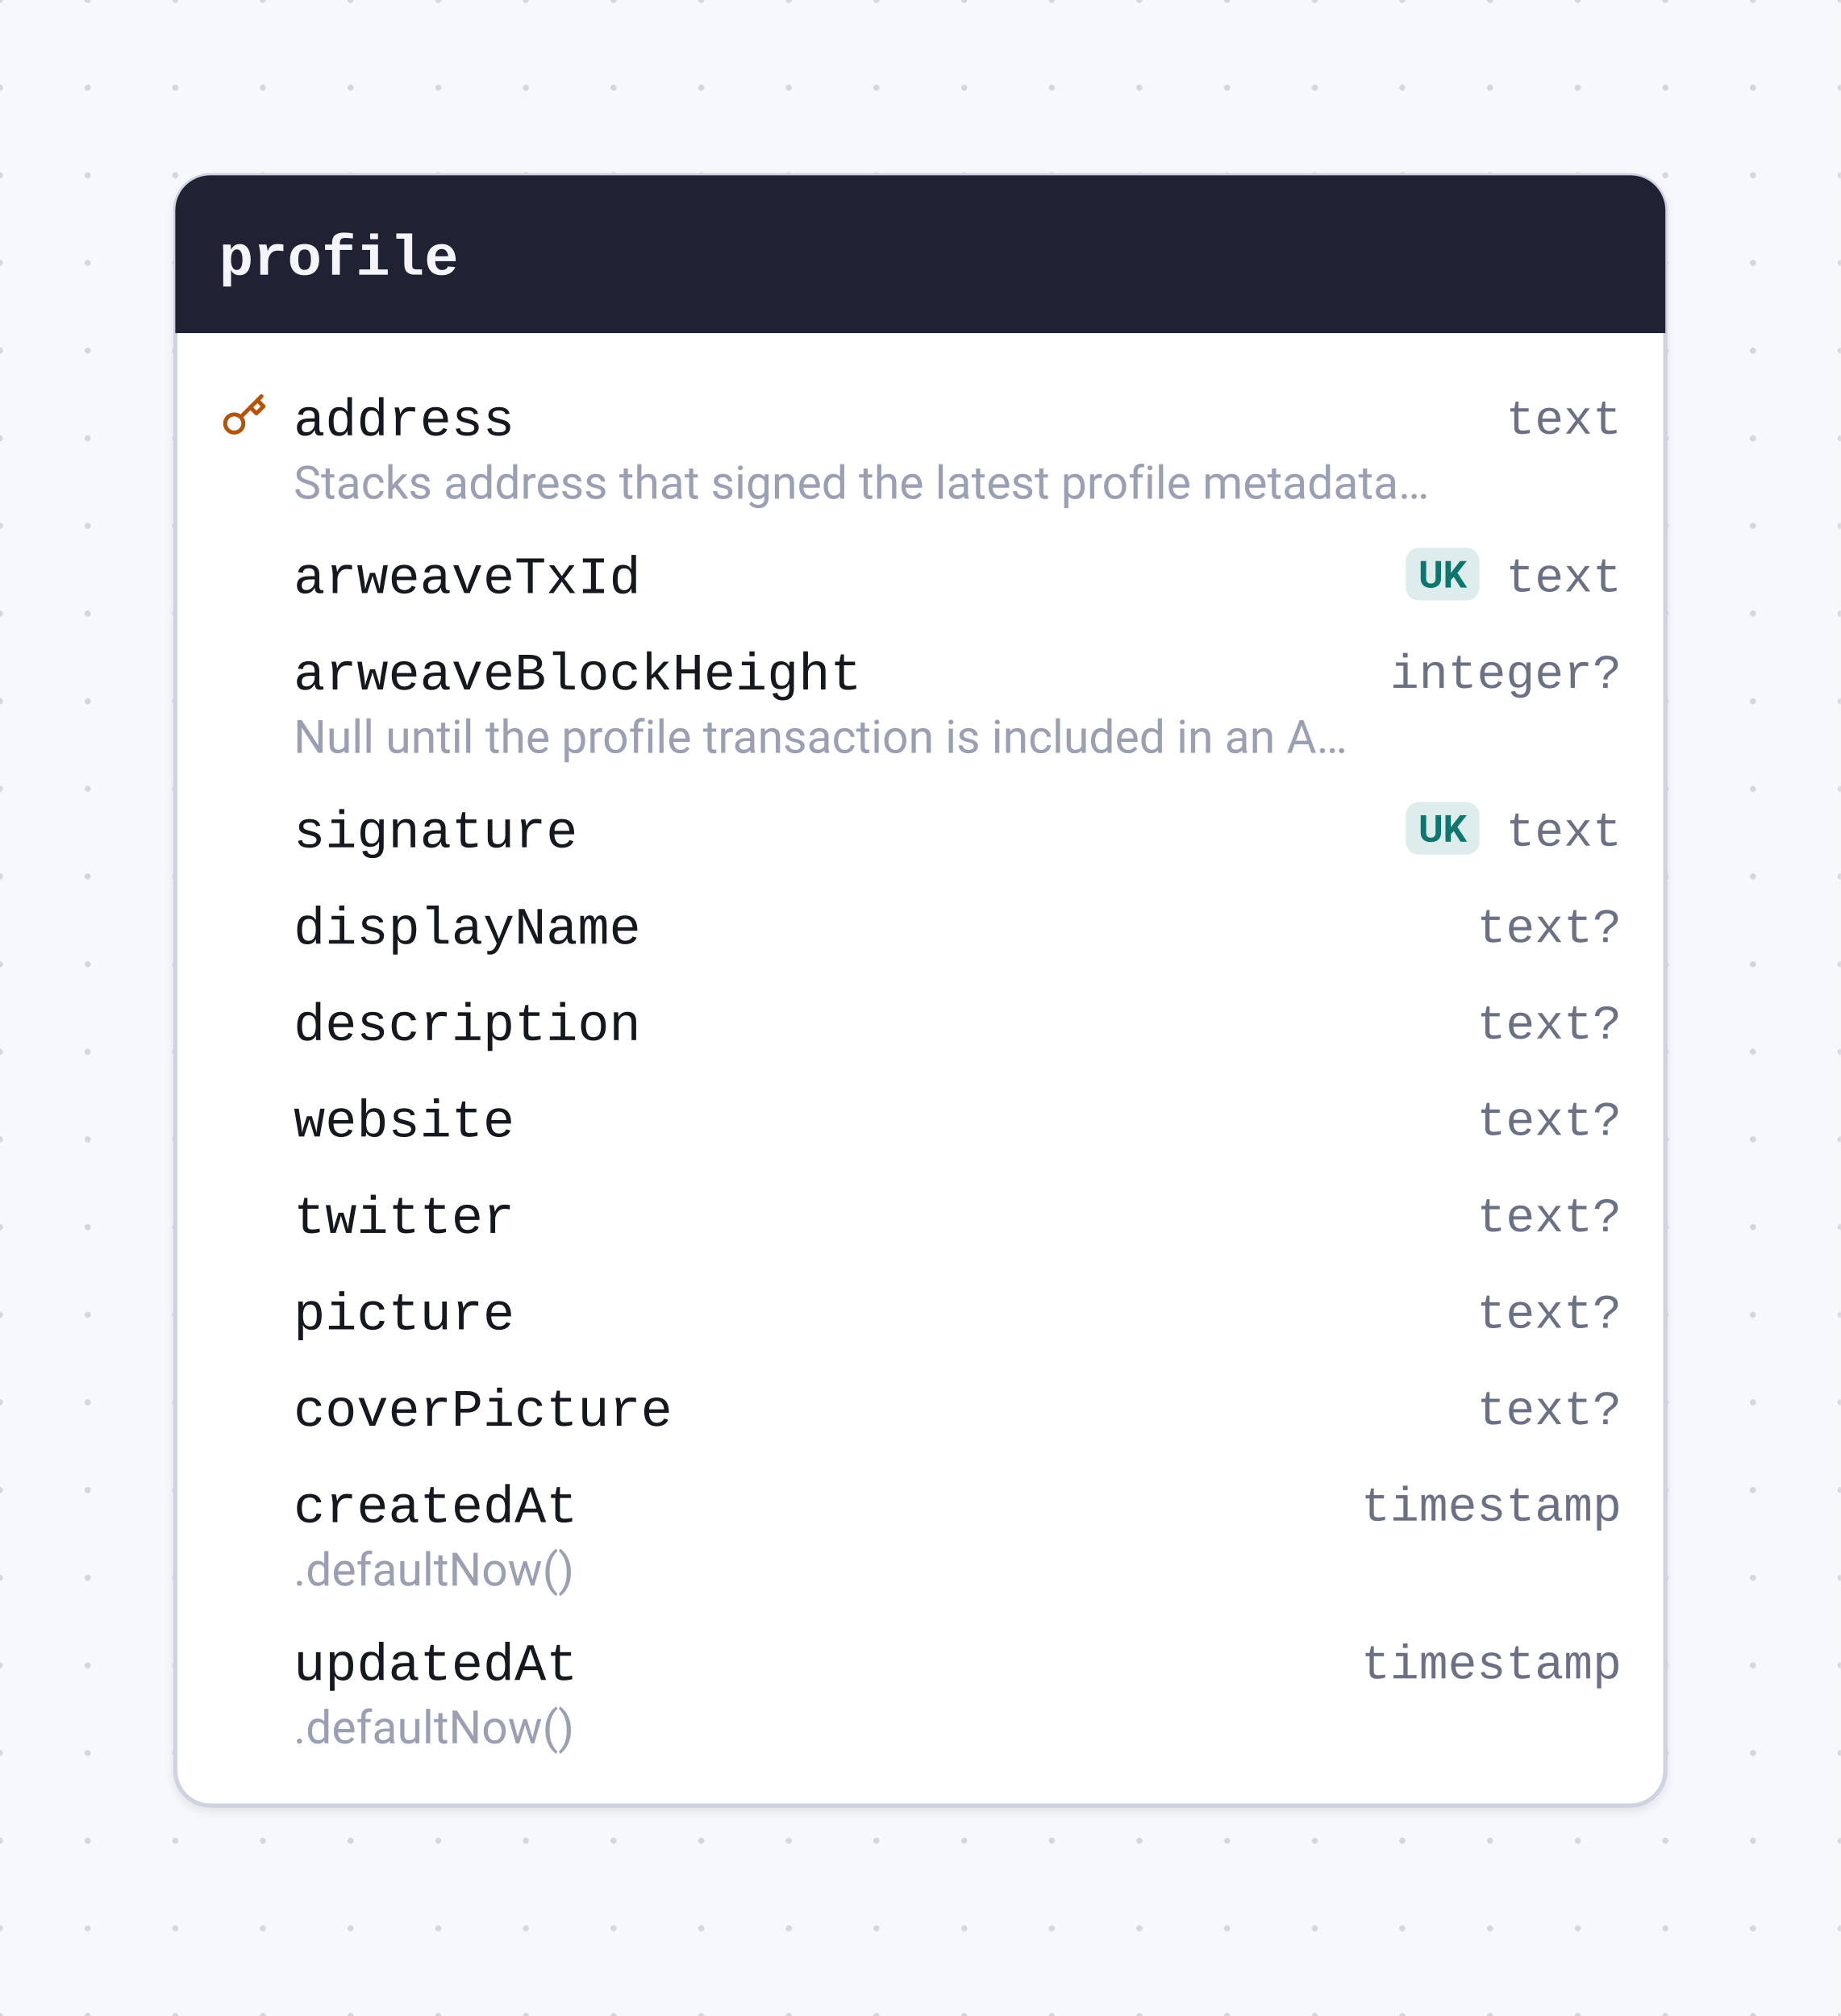
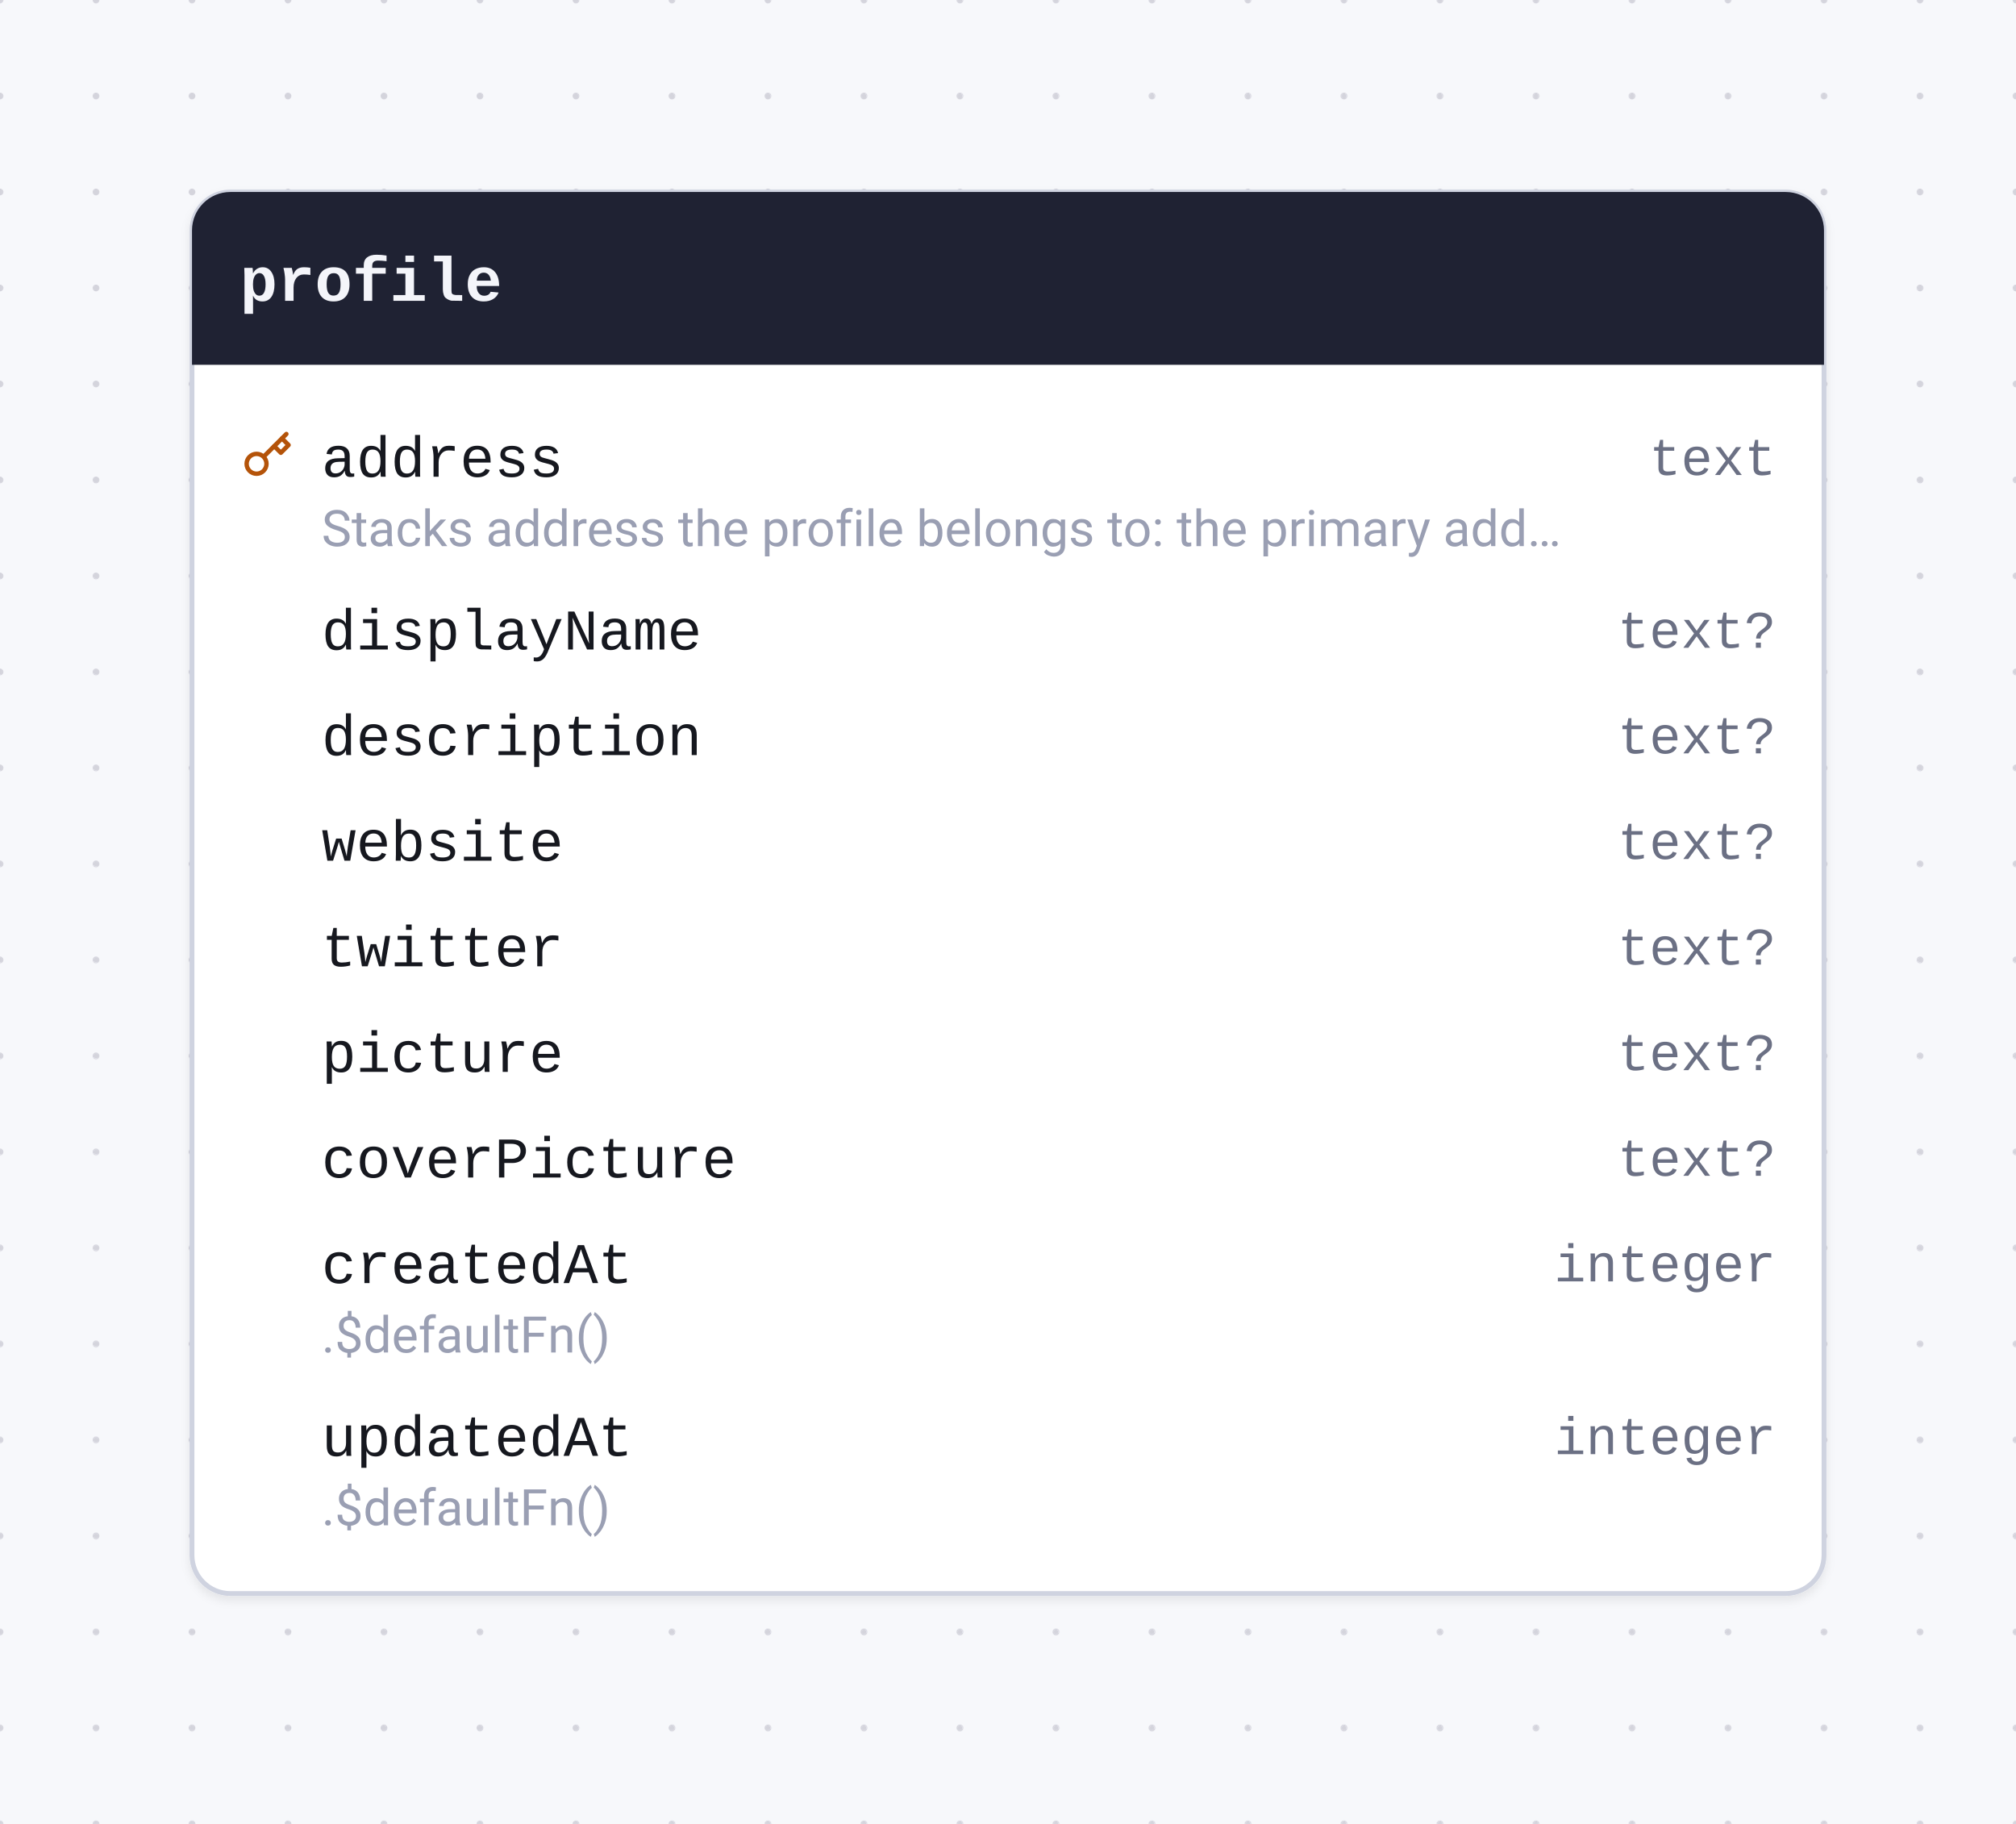
- <svg xmlns="http://www.w3.org/2000/svg" width="420" height="460" viewBox="0 0 420 460">
+ <svg xmlns="http://www.w3.org/2000/svg" width="420" height="380" viewBox="0 0 420 380">
  <defs>
    <pattern id="dots" x="-0.7" y="-0.7" width="20" height="20" patternUnits="userSpaceOnUse">
      <circle cx="0.7" cy="0.7" r="0.7" fill="#d4d4dc" />
    </pattern>
    <filter id="node-shadow" x="-5%" y="-5%" width="110%" height="115%">
      <feDropShadow dx="0" dy="1" stdDeviation="1" flood-color="#000000" flood-opacity="0.08" />
    </filter>
  </defs>
-   <rect x="0" y="0" width="420" height="460" fill="#f7f8fb" />
-   <rect x="0" y="0" width="420" height="460" fill="url(#dots)" />
+   <rect x="0" y="0" width="420" height="380" fill="#f7f8fb" />
+   <rect x="0" y="0" width="420" height="380" fill="url(#dots)" />
  <g class="model-node">
    <clipPath id="node-clip-0">
-       <rect x="40" y="40" width="340" height="372" rx="8" />
+       <rect x="40" y="40" width="340" height="292" rx="8" />
    </clipPath>
-     <rect x="40" y="40" width="340" height="372" rx="8" fill="#ffffff" stroke="#cfd3e0" filter="url(#node-shadow)" />
+     <rect x="40" y="40" width="340" height="292" rx="8" fill="#ffffff" stroke="#cfd3e0" filter="url(#node-shadow)" />
    <rect x="40" y="40" width="340" height="36" fill="#1f2233" clip-path="url(#node-clip-0)" />
    <text x="50" y="62.68" font-family="ui-monospace, SF Mono, Menlo, Consolas, Liberation Mono, DejaVu Sans Mono, monospace" font-size="13" font-weight="700" fill="#f4f5fa">profile</text>
    <g transform="translate(50 89.5) scale(0.46)" fill="none" stroke="#b45309" stroke-width="2" stroke-linecap="round" stroke-linejoin="round">
      <circle cx="7.5" cy="15.5" r="4.5" />
      <path d="m21 2-9.6 9.6" />
      <path d="m15.5 7.5 3 3L22 7l-3-3" />
    </g>
    <text x="67" y="99.32" font-family="ui-monospace, SF Mono, Menlo, Consolas, Liberation Mono, DejaVu Sans Mono, monospace" font-size="12" fill="#16181f">address</text>
    <text x="370" y="98.96" font-family="ui-monospace, SF Mono, Menlo, Consolas, Liberation Mono, DejaVu Sans Mono, monospace" font-size="11" text-anchor="end" fill="#6b7084">text</text>
-     <text x="67" y="113.78" font-family="ui-sans-serif, -apple-system, Segoe UI, Roboto, Helvetica Neue, Arial, DejaVu Sans, sans-serif" font-size="10.5" fill="#9a9fb3">Stacks address that signed the latest profile metadata…</text>
-     <rect x="320.76" y="125" width="16.84" height="12" rx="3" fill="#0f766e" fill-opacity="0.14" />
-     <text x="329.18" y="134.06" font-family="ui-sans-serif, -apple-system, Segoe UI, Roboto, Helvetica Neue, Arial, DejaVu Sans, sans-serif" font-size="8.5" font-weight="600" text-anchor="middle" fill="#0f766e">UK</text>
-     <text x="67" y="135.32" font-family="ui-monospace, SF Mono, Menlo, Consolas, Liberation Mono, DejaVu Sans Mono, monospace" font-size="12" fill="#16181f">arweaveTxId</text>
-     <text x="370" y="134.96" font-family="ui-monospace, SF Mono, Menlo, Consolas, Liberation Mono, DejaVu Sans Mono, monospace" font-size="11" text-anchor="end" fill="#6b7084">text</text>
-     <text x="67" y="157.32" font-family="ui-monospace, SF Mono, Menlo, Consolas, Liberation Mono, DejaVu Sans Mono, monospace" font-size="12" fill="#16181f">arweaveBlockHeight</text>
-     <text x="370" y="156.96" font-family="ui-monospace, SF Mono, Menlo, Consolas, Liberation Mono, DejaVu Sans Mono, monospace" font-size="11" text-anchor="end" fill="#6b7084">integer?</text>
-     <text x="67" y="171.78" font-family="ui-sans-serif, -apple-system, Segoe UI, Roboto, Helvetica Neue, Arial, DejaVu Sans, sans-serif" font-size="10.5" fill="#9a9fb3">Null until the profile transaction is included in an A…</text>
-     <rect x="320.76" y="183" width="16.84" height="12" rx="3" fill="#0f766e" fill-opacity="0.14" />
-     <text x="329.18" y="192.06" font-family="ui-sans-serif, -apple-system, Segoe UI, Roboto, Helvetica Neue, Arial, DejaVu Sans, sans-serif" font-size="8.5" font-weight="600" text-anchor="middle" fill="#0f766e">UK</text>
-     <text x="67" y="193.32" font-family="ui-monospace, SF Mono, Menlo, Consolas, Liberation Mono, DejaVu Sans Mono, monospace" font-size="12" fill="#16181f">signature</text>
-     <text x="370" y="192.96" font-family="ui-monospace, SF Mono, Menlo, Consolas, Liberation Mono, DejaVu Sans Mono, monospace" font-size="11" text-anchor="end" fill="#6b7084">text</text>
-     <text x="67" y="215.32" font-family="ui-monospace, SF Mono, Menlo, Consolas, Liberation Mono, DejaVu Sans Mono, monospace" font-size="12" fill="#16181f">displayName</text>
-     <text x="370" y="214.96" font-family="ui-monospace, SF Mono, Menlo, Consolas, Liberation Mono, DejaVu Sans Mono, monospace" font-size="11" text-anchor="end" fill="#6b7084">text?</text>
-     <text x="67" y="237.32" font-family="ui-monospace, SF Mono, Menlo, Consolas, Liberation Mono, DejaVu Sans Mono, monospace" font-size="12" fill="#16181f">description</text>
-     <text x="370" y="236.96" font-family="ui-monospace, SF Mono, Menlo, Consolas, Liberation Mono, DejaVu Sans Mono, monospace" font-size="11" text-anchor="end" fill="#6b7084">text?</text>
-     <text x="67" y="259.32" font-family="ui-monospace, SF Mono, Menlo, Consolas, Liberation Mono, DejaVu Sans Mono, monospace" font-size="12" fill="#16181f">website</text>
-     <text x="370" y="258.96" font-family="ui-monospace, SF Mono, Menlo, Consolas, Liberation Mono, DejaVu Sans Mono, monospace" font-size="11" text-anchor="end" fill="#6b7084">text?</text>
-     <text x="67" y="281.32" font-family="ui-monospace, SF Mono, Menlo, Consolas, Liberation Mono, DejaVu Sans Mono, monospace" font-size="12" fill="#16181f">twitter</text>
-     <text x="370" y="280.96" font-family="ui-monospace, SF Mono, Menlo, Consolas, Liberation Mono, DejaVu Sans Mono, monospace" font-size="11" text-anchor="end" fill="#6b7084">text?</text>
-     <text x="67" y="303.32" font-family="ui-monospace, SF Mono, Menlo, Consolas, Liberation Mono, DejaVu Sans Mono, monospace" font-size="12" fill="#16181f">picture</text>
-     <text x="370" y="302.96" font-family="ui-monospace, SF Mono, Menlo, Consolas, Liberation Mono, DejaVu Sans Mono, monospace" font-size="11" text-anchor="end" fill="#6b7084">text?</text>
-     <text x="67" y="325.32" font-family="ui-monospace, SF Mono, Menlo, Consolas, Liberation Mono, DejaVu Sans Mono, monospace" font-size="12" fill="#16181f">coverPicture</text>
-     <text x="370" y="324.96" font-family="ui-monospace, SF Mono, Menlo, Consolas, Liberation Mono, DejaVu Sans Mono, monospace" font-size="11" text-anchor="end" fill="#6b7084">text?</text>
-     <text x="67" y="347.32" font-family="ui-monospace, SF Mono, Menlo, Consolas, Liberation Mono, DejaVu Sans Mono, monospace" font-size="12" fill="#16181f">createdAt</text>
-     <text x="370" y="346.96" font-family="ui-monospace, SF Mono, Menlo, Consolas, Liberation Mono, DejaVu Sans Mono, monospace" font-size="11" text-anchor="end" fill="#6b7084">timestamp</text>
-     <text x="67" y="361.78" font-family="ui-sans-serif, -apple-system, Segoe UI, Roboto, Helvetica Neue, Arial, DejaVu Sans, sans-serif" font-size="10.5" fill="#9a9fb3">.defaultNow()</text>
-     <text x="67" y="383.32" font-family="ui-monospace, SF Mono, Menlo, Consolas, Liberation Mono, DejaVu Sans Mono, monospace" font-size="12" fill="#16181f">updatedAt</text>
-     <text x="370" y="382.96" font-family="ui-monospace, SF Mono, Menlo, Consolas, Liberation Mono, DejaVu Sans Mono, monospace" font-size="11" text-anchor="end" fill="#6b7084">timestamp</text>
-     <text x="67" y="397.78" font-family="ui-sans-serif, -apple-system, Segoe UI, Roboto, Helvetica Neue, Arial, DejaVu Sans, sans-serif" font-size="10.5" fill="#9a9fb3">.defaultNow()</text>
+     <text x="67" y="113.78" font-family="ui-sans-serif, -apple-system, Segoe UI, Roboto, Helvetica Neue, Arial, DejaVu Sans, sans-serif" font-size="10.5" fill="#9a9fb3">Stacks address the profile belongs to: the primary add…</text>
+     <text x="67" y="135.32" font-family="ui-monospace, SF Mono, Menlo, Consolas, Liberation Mono, DejaVu Sans Mono, monospace" font-size="12" fill="#16181f">displayName</text>
+     <text x="370" y="134.96" font-family="ui-monospace, SF Mono, Menlo, Consolas, Liberation Mono, DejaVu Sans Mono, monospace" font-size="11" text-anchor="end" fill="#6b7084">text?</text>
+     <text x="67" y="157.32" font-family="ui-monospace, SF Mono, Menlo, Consolas, Liberation Mono, DejaVu Sans Mono, monospace" font-size="12" fill="#16181f">description</text>
+     <text x="370" y="156.96" font-family="ui-monospace, SF Mono, Menlo, Consolas, Liberation Mono, DejaVu Sans Mono, monospace" font-size="11" text-anchor="end" fill="#6b7084">text?</text>
+     <text x="67" y="179.32" font-family="ui-monospace, SF Mono, Menlo, Consolas, Liberation Mono, DejaVu Sans Mono, monospace" font-size="12" fill="#16181f">website</text>
+     <text x="370" y="178.96" font-family="ui-monospace, SF Mono, Menlo, Consolas, Liberation Mono, DejaVu Sans Mono, monospace" font-size="11" text-anchor="end" fill="#6b7084">text?</text>
+     <text x="67" y="201.32" font-family="ui-monospace, SF Mono, Menlo, Consolas, Liberation Mono, DejaVu Sans Mono, monospace" font-size="12" fill="#16181f">twitter</text>
+     <text x="370" y="200.96" font-family="ui-monospace, SF Mono, Menlo, Consolas, Liberation Mono, DejaVu Sans Mono, monospace" font-size="11" text-anchor="end" fill="#6b7084">text?</text>
+     <text x="67" y="223.32" font-family="ui-monospace, SF Mono, Menlo, Consolas, Liberation Mono, DejaVu Sans Mono, monospace" font-size="12" fill="#16181f">picture</text>
+     <text x="370" y="222.96" font-family="ui-monospace, SF Mono, Menlo, Consolas, Liberation Mono, DejaVu Sans Mono, monospace" font-size="11" text-anchor="end" fill="#6b7084">text?</text>
+     <text x="67" y="245.32" font-family="ui-monospace, SF Mono, Menlo, Consolas, Liberation Mono, DejaVu Sans Mono, monospace" font-size="12" fill="#16181f">coverPicture</text>
+     <text x="370" y="244.96" font-family="ui-monospace, SF Mono, Menlo, Consolas, Liberation Mono, DejaVu Sans Mono, monospace" font-size="11" text-anchor="end" fill="#6b7084">text?</text>
+     <text x="67" y="267.32" font-family="ui-monospace, SF Mono, Menlo, Consolas, Liberation Mono, DejaVu Sans Mono, monospace" font-size="12" fill="#16181f">createdAt</text>
+     <text x="370" y="266.96" font-family="ui-monospace, SF Mono, Menlo, Consolas, Liberation Mono, DejaVu Sans Mono, monospace" font-size="11" text-anchor="end" fill="#6b7084">integer</text>
+     <text x="67" y="281.78" font-family="ui-sans-serif, -apple-system, Segoe UI, Roboto, Helvetica Neue, Arial, DejaVu Sans, sans-serif" font-size="10.5" fill="#9a9fb3">.$defaultFn()</text>
+     <text x="67" y="303.32" font-family="ui-monospace, SF Mono, Menlo, Consolas, Liberation Mono, DejaVu Sans Mono, monospace" font-size="12" fill="#16181f">updatedAt</text>
+     <text x="370" y="302.96" font-family="ui-monospace, SF Mono, Menlo, Consolas, Liberation Mono, DejaVu Sans Mono, monospace" font-size="11" text-anchor="end" fill="#6b7084">integer</text>
+     <text x="67" y="317.78" font-family="ui-sans-serif, -apple-system, Segoe UI, Roboto, Helvetica Neue, Arial, DejaVu Sans, sans-serif" font-size="10.5" fill="#9a9fb3">.$defaultFn()</text>
  </g>
</svg>
